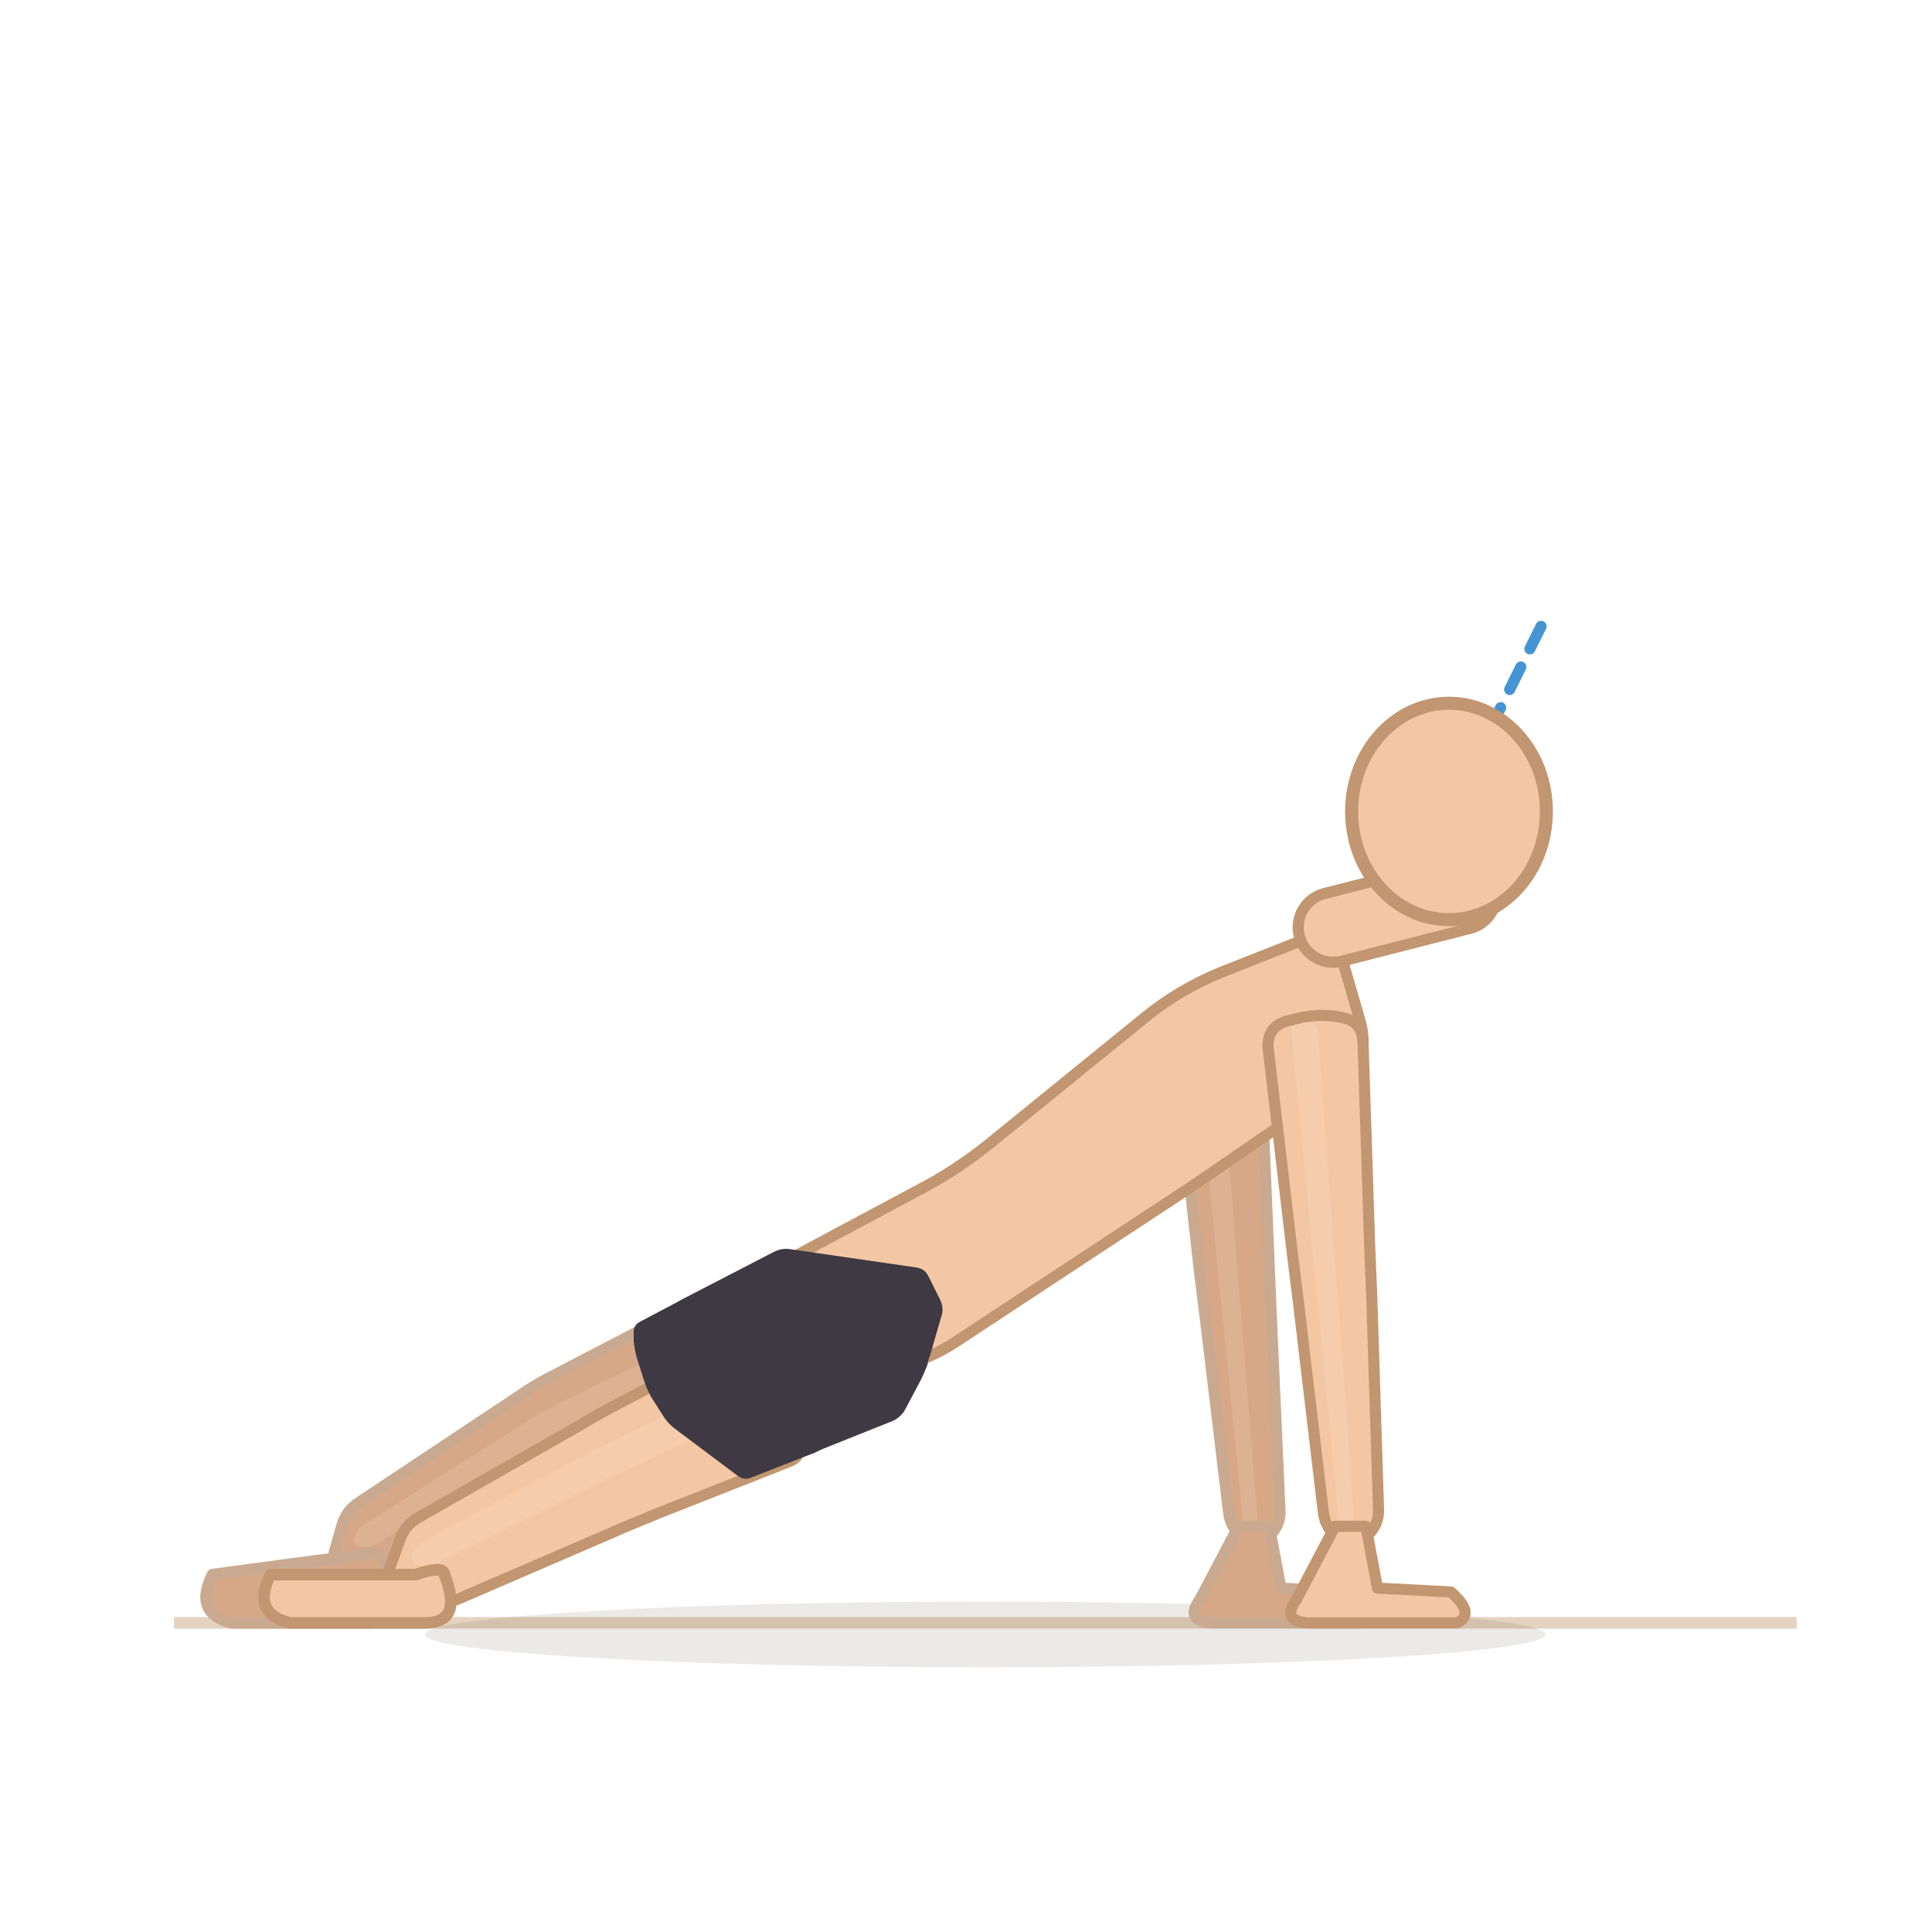
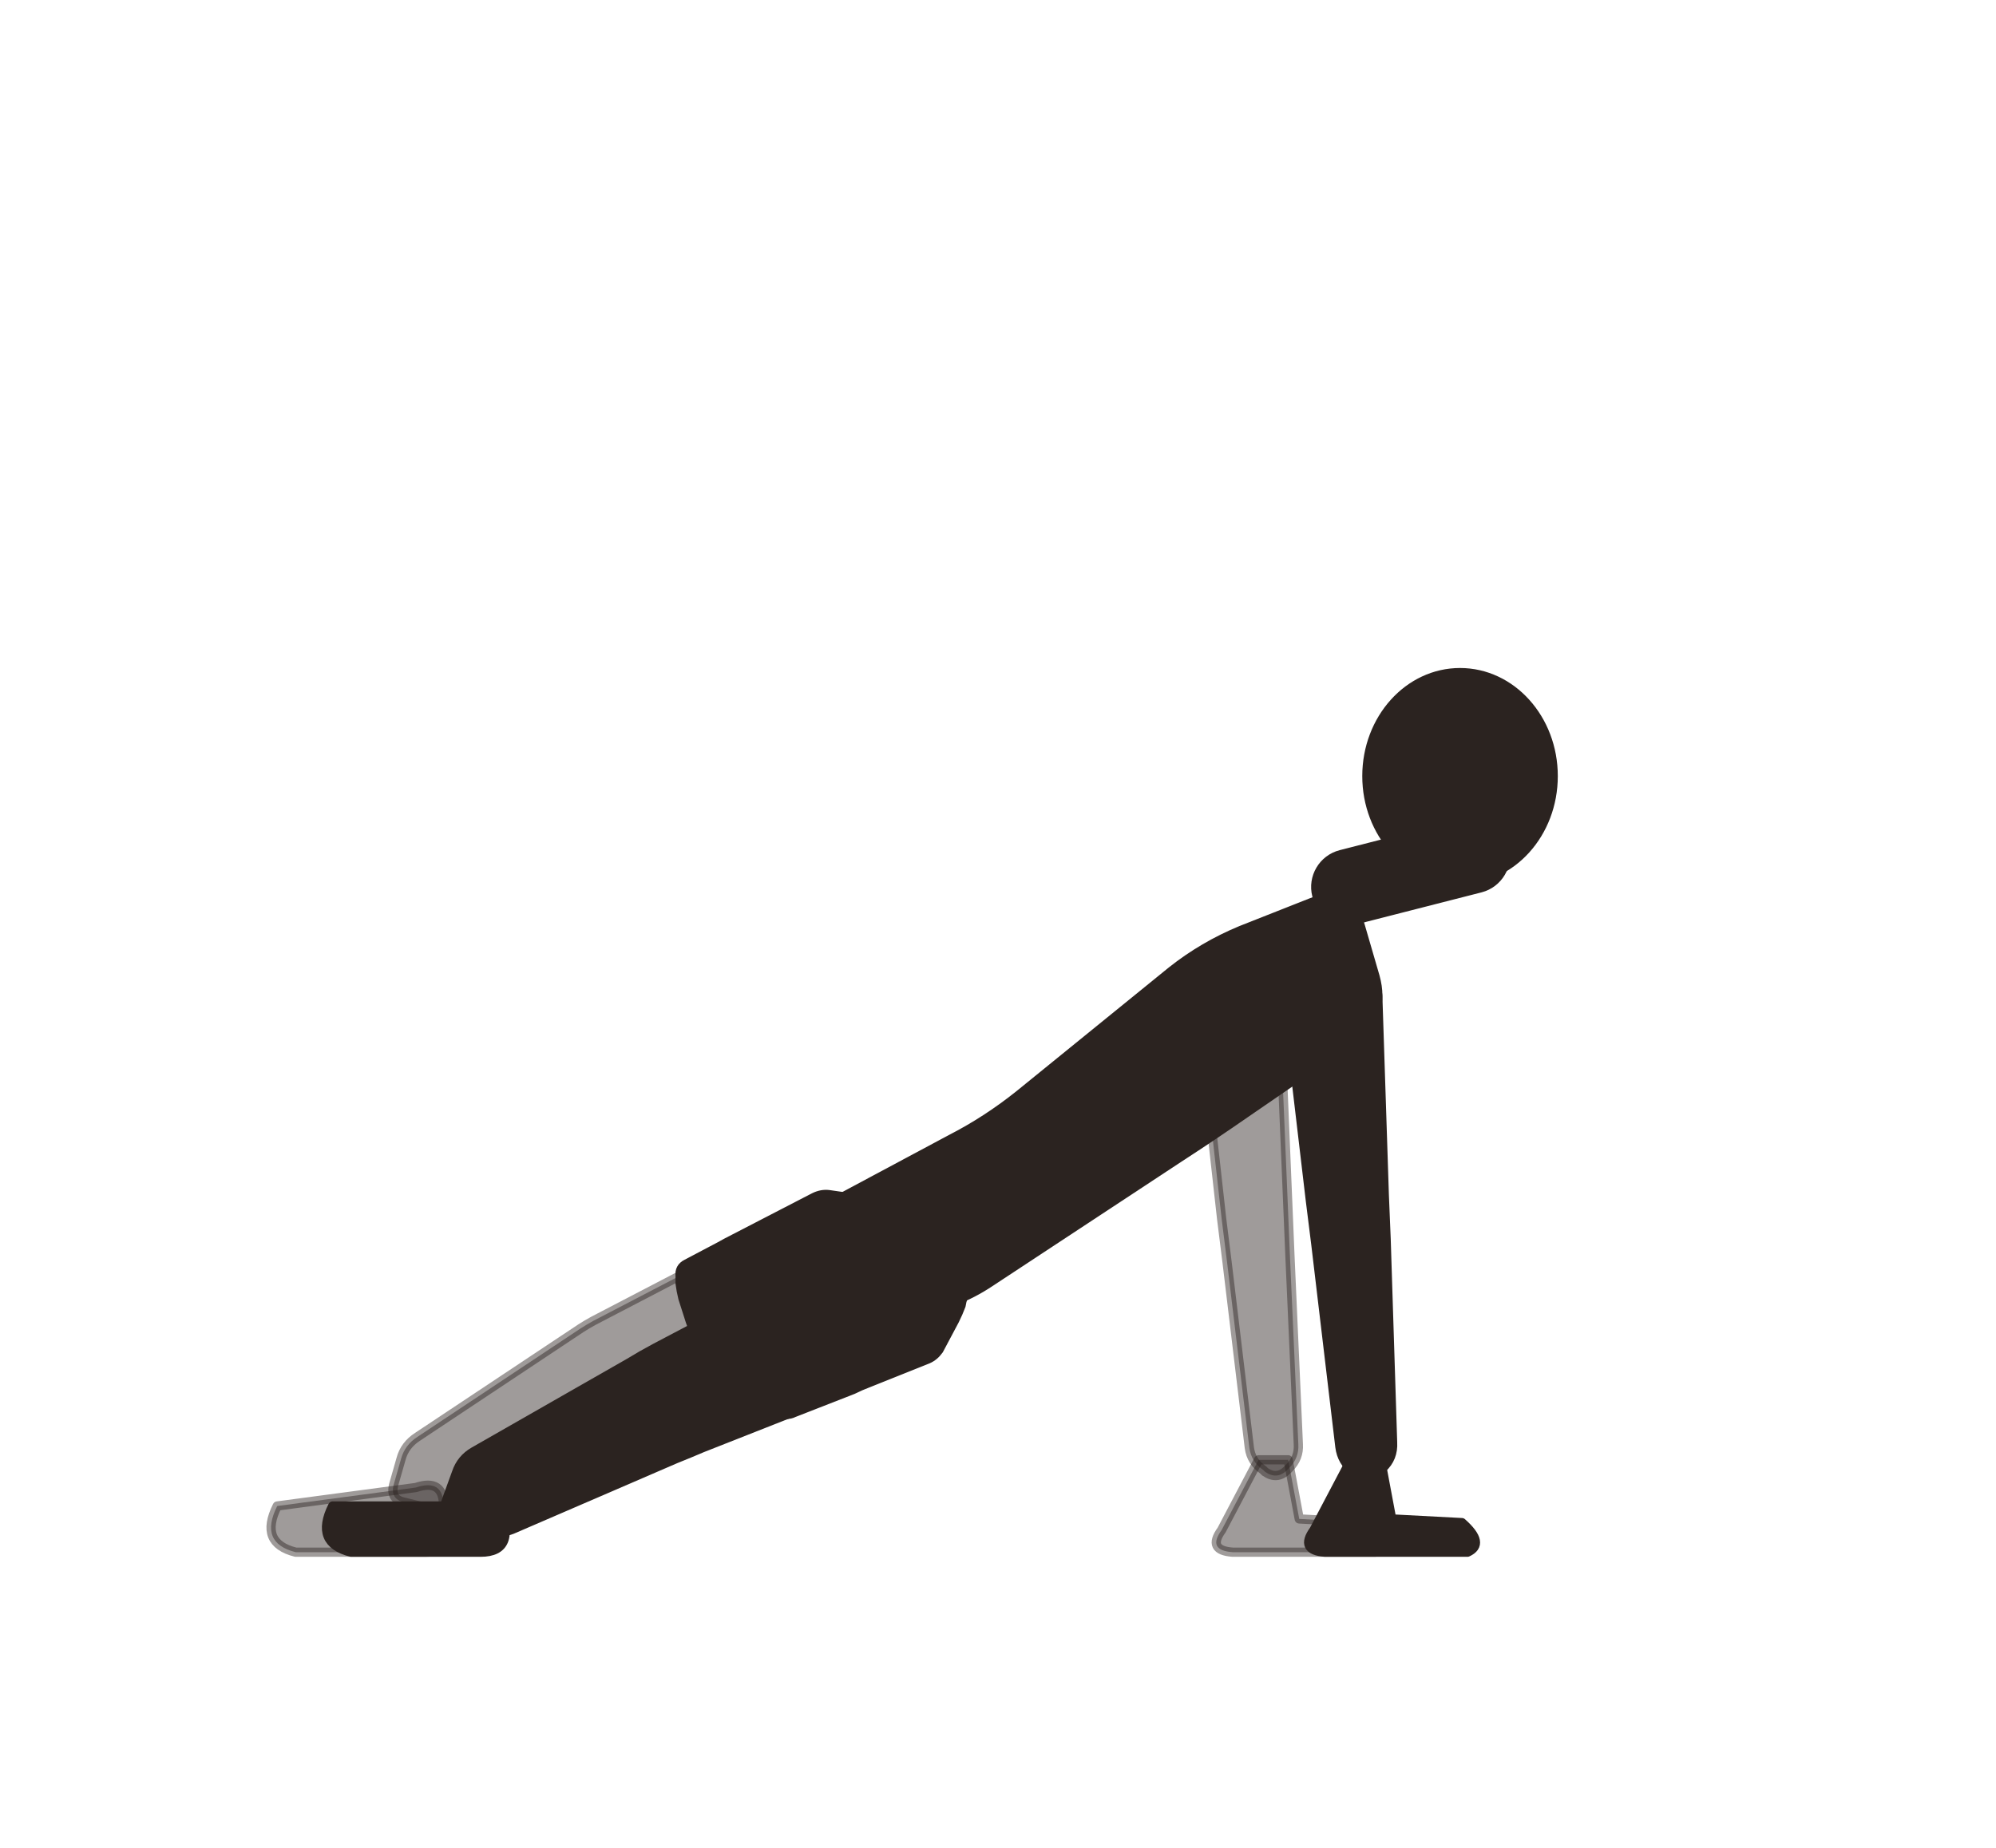
- <svg xmlns="http://www.w3.org/2000/svg" viewBox="0 0 200 200">
-   <line x1="18" y1="168" x2="186" y2="168" stroke="#e4d3c0" stroke-width="1.2" />
-   <ellipse cx="102" cy="169.2" rx="58" ry="3.4" fill="rgba(62,42,28,0.1)" />
-   <path d="M 71.3,135.1 L 56.9,142.6 Q 55.5,143.3 54.2,144.2 L 37.2,155.5 Q 35.8,156.4 35.4,157.9 L 34.6,160.7 Q 34.2,162.3 35.8,162.6 L 38.6,163.3 Q 40.2,163.6 41.6,162.8 L 59.1,153.4 Q 60.5,152.7 62,152.1 L 76.4,146.3 Q 77.9,145.7 77.2,144.2 L 73.3,135.9 Q 72.7,134.4 71.3,135.1 Z" fill="#d7a888" stroke="#c9aa90" stroke-width="1.15" stroke-linejoin="round" />
-   <path d="M 78.9,135.1 L 58.2,145.1 Q 56.8,145.8 55.4,146.6 L 37.6,157.9 Q 37,158.3 36.8,159 L 36.7,159.2 Q 36.5,159.9 37.3,160.1 L 37.4,160.1 Q 38.2,160.3 38.8,159.9 L 56.8,149.2 Q 58.2,148.4 59.7,147.7 L 80.4,138.2 Q 81.8,137.6 81.1,136.2 L 81,135.9 Q 80.3,134.4 78.9,135.1 Z" fill="#f3d4bc" opacity="0.22" />
-   <path d="M 40,163 Q 42,168 38,168 L 24,168 Q 20,167 22,163 L 37,161 Q 40,160 40,163 Z" fill="#d7a888" stroke="#c9aa90" stroke-width="1.2" stroke-linejoin="round" />
-   <path d="M 76,139 L 62.9,145.9 Q 61.4,146.7 60.1,147.5 L 43.3,157.1 Q 41.9,157.9 41.4,159.4 L 40.2,162.7 Q 39.7,164.2 41.2,164.6 L 44.5,165.6 Q 46.1,166.1 47.5,165.5 L 65.1,157.9 Q 66.6,157.3 68,156.7 L 81.7,151.3 Q 83.2,150.7 82.5,149.3 L 78.1,139.7 Q 77.4,138.2 76,139 Z" fill="#f3c7a4" stroke="#c19670" stroke-width="1.15" stroke-linejoin="round" />
-   <path d="M 84.4,139 L 64.2,148.8 Q 62.8,149.5 61.3,150.2 L 43.7,159.6 Q 43,160 42.7,160.8 L 42.7,161 Q 42.4,161.8 43.2,162 L 43.4,162.1 Q 44.2,162.3 44.9,162 L 62.8,153.1 Q 64.2,152.4 65.7,151.8 L 86.1,142.4 Q 87.5,141.8 86.9,140.3 L 86.6,139.7 Q 85.9,138.3 84.4,139 Z" fill="#fbe3cf" opacity="0.22" />
-   <path d="M 46,163 Q 48,168 44,168 L 30,168 Q 26,167 28,163 L 43,163 Q 46,162 46,163 Z" fill="#f3c7a4" stroke="#c19670" stroke-width="1.2" stroke-linejoin="round" />
-   <path d="M 121.8,110.4 L 124.2,131.9 Q 124.5,134.3 124.8,136.7 L 127.2,156.7 Q 127.4,158.2 128.7,159.1 L 128.9,159.3 Q 130.2,160.2 131.3,159.1 L 131.5,158.9 Q 132.6,157.8 132.5,156.3 L 131.6,136.1 Q 131.5,133.7 131.4,131.3 L 130.5,109.7 Q 130.4,107.7 128.4,107.4 L 127.9,107.3 Q 125.9,107 124,107.6 L 123.6,107.8 Q 121.6,108.3 121.8,110.4 Z" fill="#d7a888" stroke="#c9aa90" stroke-width="1.15" stroke-linejoin="round" />
-   <path d="M 123.9,108.7 L 126.1,131.8 Q 126.3,134.1 126.6,136.5 L 128.7,157.7 Q 128.8,158.1 129.1,158.4 L 129.2,158.4 Q 129.5,158.7 129.8,158.4 L 129.9,158.3 Q 130.2,158 130.2,157.5 L 128.5,136.4 Q 128.3,134 128.1,131.6 L 126.4,108.5 Q 126.4,108 125.8,107.9 L 125.7,107.9 Q 125.1,107.8 124.6,108 L 124.4,108 Q 123.9,108.2 123.9,108.7 Z" fill="#f3d4bc" opacity="0.22" />
-   <path d="M 128.2,158 L 124.2,165.6 Q 122.6,167.8 125.4,168 L 131.6,168 L 140.8,168 Q 142.8,167.1 140.2,164.8 L 132.6,164.4 L 131.4,158 Z" fill="#d7a888" stroke="#c9aa90" stroke-width="1.15" stroke-linejoin="round" />
-   <path d="M 82,130.2 L 94.9,123.3 Q 98.8,121.3 102.3,118.5 L 118.8,105.1 Q 122.2,102.4 126.3,100.7 L 133.9,97.7 Q 138,96 139.2,100.2 L 140.8,105.7 Q 142,110 138.4,112.5 L 126.9,120.4 Q 123.3,122.9 119.6,125.3 L 99.1,138.8 Q 95.5,141.2 91.1,141.9 L 82.3,143.3 Q 78,144 78,139.6 L 78.1,136.6 Q 78.1,132.2 82,130.2 Z" fill="#f3c7a4" stroke="#c19670" stroke-width="1.15" stroke-linejoin="round" />
-   <g data-shorts="inline">
-     <path d="M 66.3,136.8 L 69.9,134.9 Q 70.6,134.5 71.4,134.1 L 80.1,129.6 Q 80.9,129.2 81.7,129.3 L 94.8,131.2 Q 95.7,131.3 96.1,132.1 L 97.3,134.5 Q 97.7,135.3 97.5,136.1 L 96.6,139.2 Q 96.4,140 96.1,140.8 L 96,141.3 Q 95.7,142.1 95.3,142.9 L 93.6,146.1 Q 93.1,146.8 92.4,147.1 L 85.9,149.7 Q 85.1,150 84.3,150.4 L 77.9,152.9 Q 77.1,153.3 76.4,152.8 L 70,148 Q 69.3,147.5 68.8,146.8 L 67.4,144.6 Q 67,143.9 66.7,143 L 65.9,140.5 Q 65.7,139.7 65.6,138.9 L 65.6,138.1 Q 65.5,137.2 66.3,136.8 Z" fill="#3e3942" fill-rule="nonzero" />
-   </g>
-   <path d="M 131.3,108.7 L 133.8,129.9 Q 134.1,132.3 134.4,134.7 L 137,156.6 Q 137.2,158.2 138.5,159.2 L 138.8,159.4 Q 140.2,160.4 141.4,159.2 L 141.6,158.9 Q 142.8,157.8 142.7,156.1 L 142,134.1 Q 141.9,131.7 141.8,129.3 L 141.1,107.9 Q 141,105.6 138.7,105.3 L 138.2,105.2 Q 135.9,104.9 133.7,105.6 L 133.2,105.7 Q 131,106.4 131.3,108.7 Z" fill="#f3c7a4" stroke="#c19670" stroke-width="1.15" stroke-linejoin="round" />
-   <path d="M 133.7,106.8 L 135.9,129.8 Q 136.1,132.2 136.4,134.5 L 138.6,157.6 Q 138.7,158.1 139,158.4 L 139.1,158.4 Q 139.5,158.7 139.8,158.4 L 139.9,158.3 Q 140.2,158 140.2,157.5 L 138.5,134.4 Q 138.3,132 138.1,129.6 L 136.4,106.6 Q 136.4,106 135.8,105.9 L 135.6,105.9 Q 135,105.8 134.4,106 L 134.2,106 Q 133.6,106.2 133.7,106.8 Z" fill="#fbe3cf" opacity="0.22" />
-   <path d="M 138.2,158 L 134.2,165.6 Q 132.6,167.8 135.4,168 L 141.6,168 L 150.8,168 Q 152.8,167.1 150.2,164.8 L 142.6,164.4 L 141.4,158 Z" fill="#f3c7a4" stroke="#c19670" stroke-width="1.15" stroke-linejoin="round" />
-   <line x1="150" y1="84" x2="159.8" y2="64.3" stroke="#2481cc" stroke-width="1.15" stroke-dasharray="2.6 2.1" stroke-linecap="round" opacity="0.85" />
-   <path d="M 138.9,99.5 L 152.2,96.1 A 3.6 3.6 0 0 0 150.4,89.1 L 137.1,92.5 A 3.6 3.6 0 0 0 138.9,99.5 Z" fill="#f3c7a4" stroke="#c19670" stroke-width="1.15" />
-   <ellipse cx="150" cy="84" rx="10.08" ry="11.2" fill="#f3c7a4" stroke="#c19670" stroke-width="1.35" />
+ <svg xmlns="http://www.w3.org/2000/svg" viewBox="-8 0 216 200">
+   <path d="M 71.3,135.1 L 56.9,142.6 Q 55.5,143.3 54.2,144.2 L 37.2,155.5 Q 35.8,156.4 35.4,157.9 L 34.6,160.7 Q 34.2,162.3 35.8,162.6 L 38.6,163.3 Q 40.2,163.6 41.6,162.8 L 59.1,153.4 Q 60.5,152.7 62,152.1 L 76.4,146.3 Q 77.9,145.7 77.2,144.2 L 73.3,135.9 Q 72.7,134.4 71.3,135.1 Z" fill="#2b2320" stroke="#2b2320" stroke-width="1" stroke-linejoin="round" fill-opacity="0.45" stroke-opacity="0.45" />
+   <path d="M 40,163 Q 42,168 38,168 L 24,168 Q 20,167 22,163 L 37,161 Q 40,160 40,163 Z" fill="#2b2320" stroke="#2b2320" stroke-width="1" stroke-linejoin="round" fill-opacity="0.45" stroke-opacity="0.45" />
+   <path d="M 76,139 L 62.9,145.9 Q 61.4,146.7 60.1,147.5 L 43.3,157.1 Q 41.9,157.9 41.4,159.4 L 40.2,162.7 Q 39.7,164.2 41.2,164.6 L 44.5,165.6 Q 46.1,166.1 47.5,165.5 L 65.1,157.9 Q 66.6,157.3 68,156.7 L 81.7,151.3 Q 83.2,150.7 82.5,149.3 L 78.1,139.7 Q 77.4,138.2 76,139 Z" fill="#2b2320" stroke="#2b2320" stroke-width="1" stroke-linejoin="round" />
+   <path d="M 46,163 Q 48,168 44,168 L 30,168 Q 26,167 28,163 L 43,163 Q 46,162 46,163 Z" fill="#2b2320" stroke="#2b2320" stroke-width="1" stroke-linejoin="round" />
+   <path d="M 121.8,110.4 L 124.2,131.9 Q 124.5,134.3 124.8,136.7 L 127.2,156.7 Q 127.4,158.2 128.7,159.1 L 128.9,159.3 Q 130.2,160.2 131.3,159.1 L 131.5,158.9 Q 132.6,157.8 132.5,156.3 L 131.6,136.1 Q 131.5,133.7 131.4,131.3 L 130.5,109.7 Q 130.4,107.7 128.4,107.4 L 127.9,107.3 Q 125.9,107 124,107.6 L 123.6,107.8 Q 121.6,108.3 121.8,110.4 Z" fill="#2b2320" stroke="#2b2320" stroke-width="1" stroke-linejoin="round" fill-opacity="0.45" stroke-opacity="0.45" />
+   <path d="M 128.2,158 L 124.2,165.6 Q 122.6,167.8 125.4,168 L 131.6,168 L 140.8,168 Q 142.8,167.1 140.2,164.8 L 132.6,164.4 L 131.4,158 Z" fill="#2b2320" stroke="#2b2320" stroke-width="1" stroke-linejoin="round" fill-opacity="0.45" stroke-opacity="0.45" />
+   <path d="M 82,130.2 L 94.9,123.3 Q 98.8,121.3 102.3,118.5 L 118.8,105.1 Q 122.2,102.4 126.3,100.7 L 133.9,97.7 Q 138,96 139.2,100.2 L 140.8,105.7 Q 142,110 138.4,112.5 L 126.9,120.4 Q 123.3,122.9 119.6,125.3 L 99.1,138.8 Q 95.5,141.2 91.1,141.9 L 82.3,143.3 Q 78,144 78,139.6 L 78.1,136.6 Q 78.1,132.2 82,130.2 Z" fill="#2b2320" stroke="#2b2320" stroke-width="1" stroke-linejoin="round" />
+   <path d="M 66.3,136.8 L 69.9,134.9 Q 70.6,134.5 71.4,134.1 L 80.1,129.6 Q 80.9,129.2 81.7,129.3 L 94.8,131.2 Q 95.7,131.3 96.1,132.1 L 97.3,134.5 Q 97.7,135.3 97.5,136.1 L 96.6,139.2 Q 96.4,140 96.1,140.8 L 96,141.3 Q 95.7,142.1 95.3,142.9 L 93.6,146.1 Q 93.1,146.8 92.4,147.1 L 85.9,149.7 Q 85.1,150 84.3,150.4 L 77.9,152.9 Q 77.1,153.3 76.4,152.8 L 70,148 Q 69.3,147.5 68.8,146.8 L 67.4,144.6 Q 67,143.9 66.7,143 L 65.9,140.5 Q 65.7,139.7 65.6,138.9 L 65.6,138.1 Q 65.5,137.2 66.3,136.8 Z" fill="#2b2320" stroke="#2b2320" stroke-width="1" stroke-linejoin="round" />
+   <path d="M 131.3,108.7 L 133.8,129.9 Q 134.1,132.3 134.4,134.7 L 137,156.6 Q 137.2,158.2 138.5,159.2 L 138.8,159.4 Q 140.2,160.4 141.4,159.2 L 141.6,158.9 Q 142.8,157.8 142.7,156.1 L 142,134.1 Q 141.9,131.7 141.8,129.3 L 141.1,107.9 Q 141,105.6 138.7,105.3 L 138.2,105.2 Q 135.9,104.9 133.7,105.6 L 133.2,105.7 Q 131,106.4 131.3,108.7 Z" fill="#2b2320" stroke="#2b2320" stroke-width="1" stroke-linejoin="round" />
+   <path d="M 138.2,158 L 134.2,165.6 Q 132.6,167.8 135.4,168 L 141.6,168 L 150.8,168 Q 152.8,167.1 150.2,164.8 L 142.6,164.4 L 141.4,158 Z" fill="#2b2320" stroke="#2b2320" stroke-width="1" stroke-linejoin="round" />
+   <path d="M 138.9,99.5 L 152.2,96.1 A 3.6 3.6 0 0 0 150.4,89.1 L 137.1,92.5 A 3.6 3.6 0 0 0 138.9,99.5 Z" fill="#2b2320" stroke="#2b2320" stroke-width="1" stroke-linejoin="round" />
+   <ellipse cx="150" cy="84" rx="10.08" ry="11.2" fill="#2b2320" stroke="#2b2320" stroke-width="1" stroke-linejoin="round" />
</svg>
